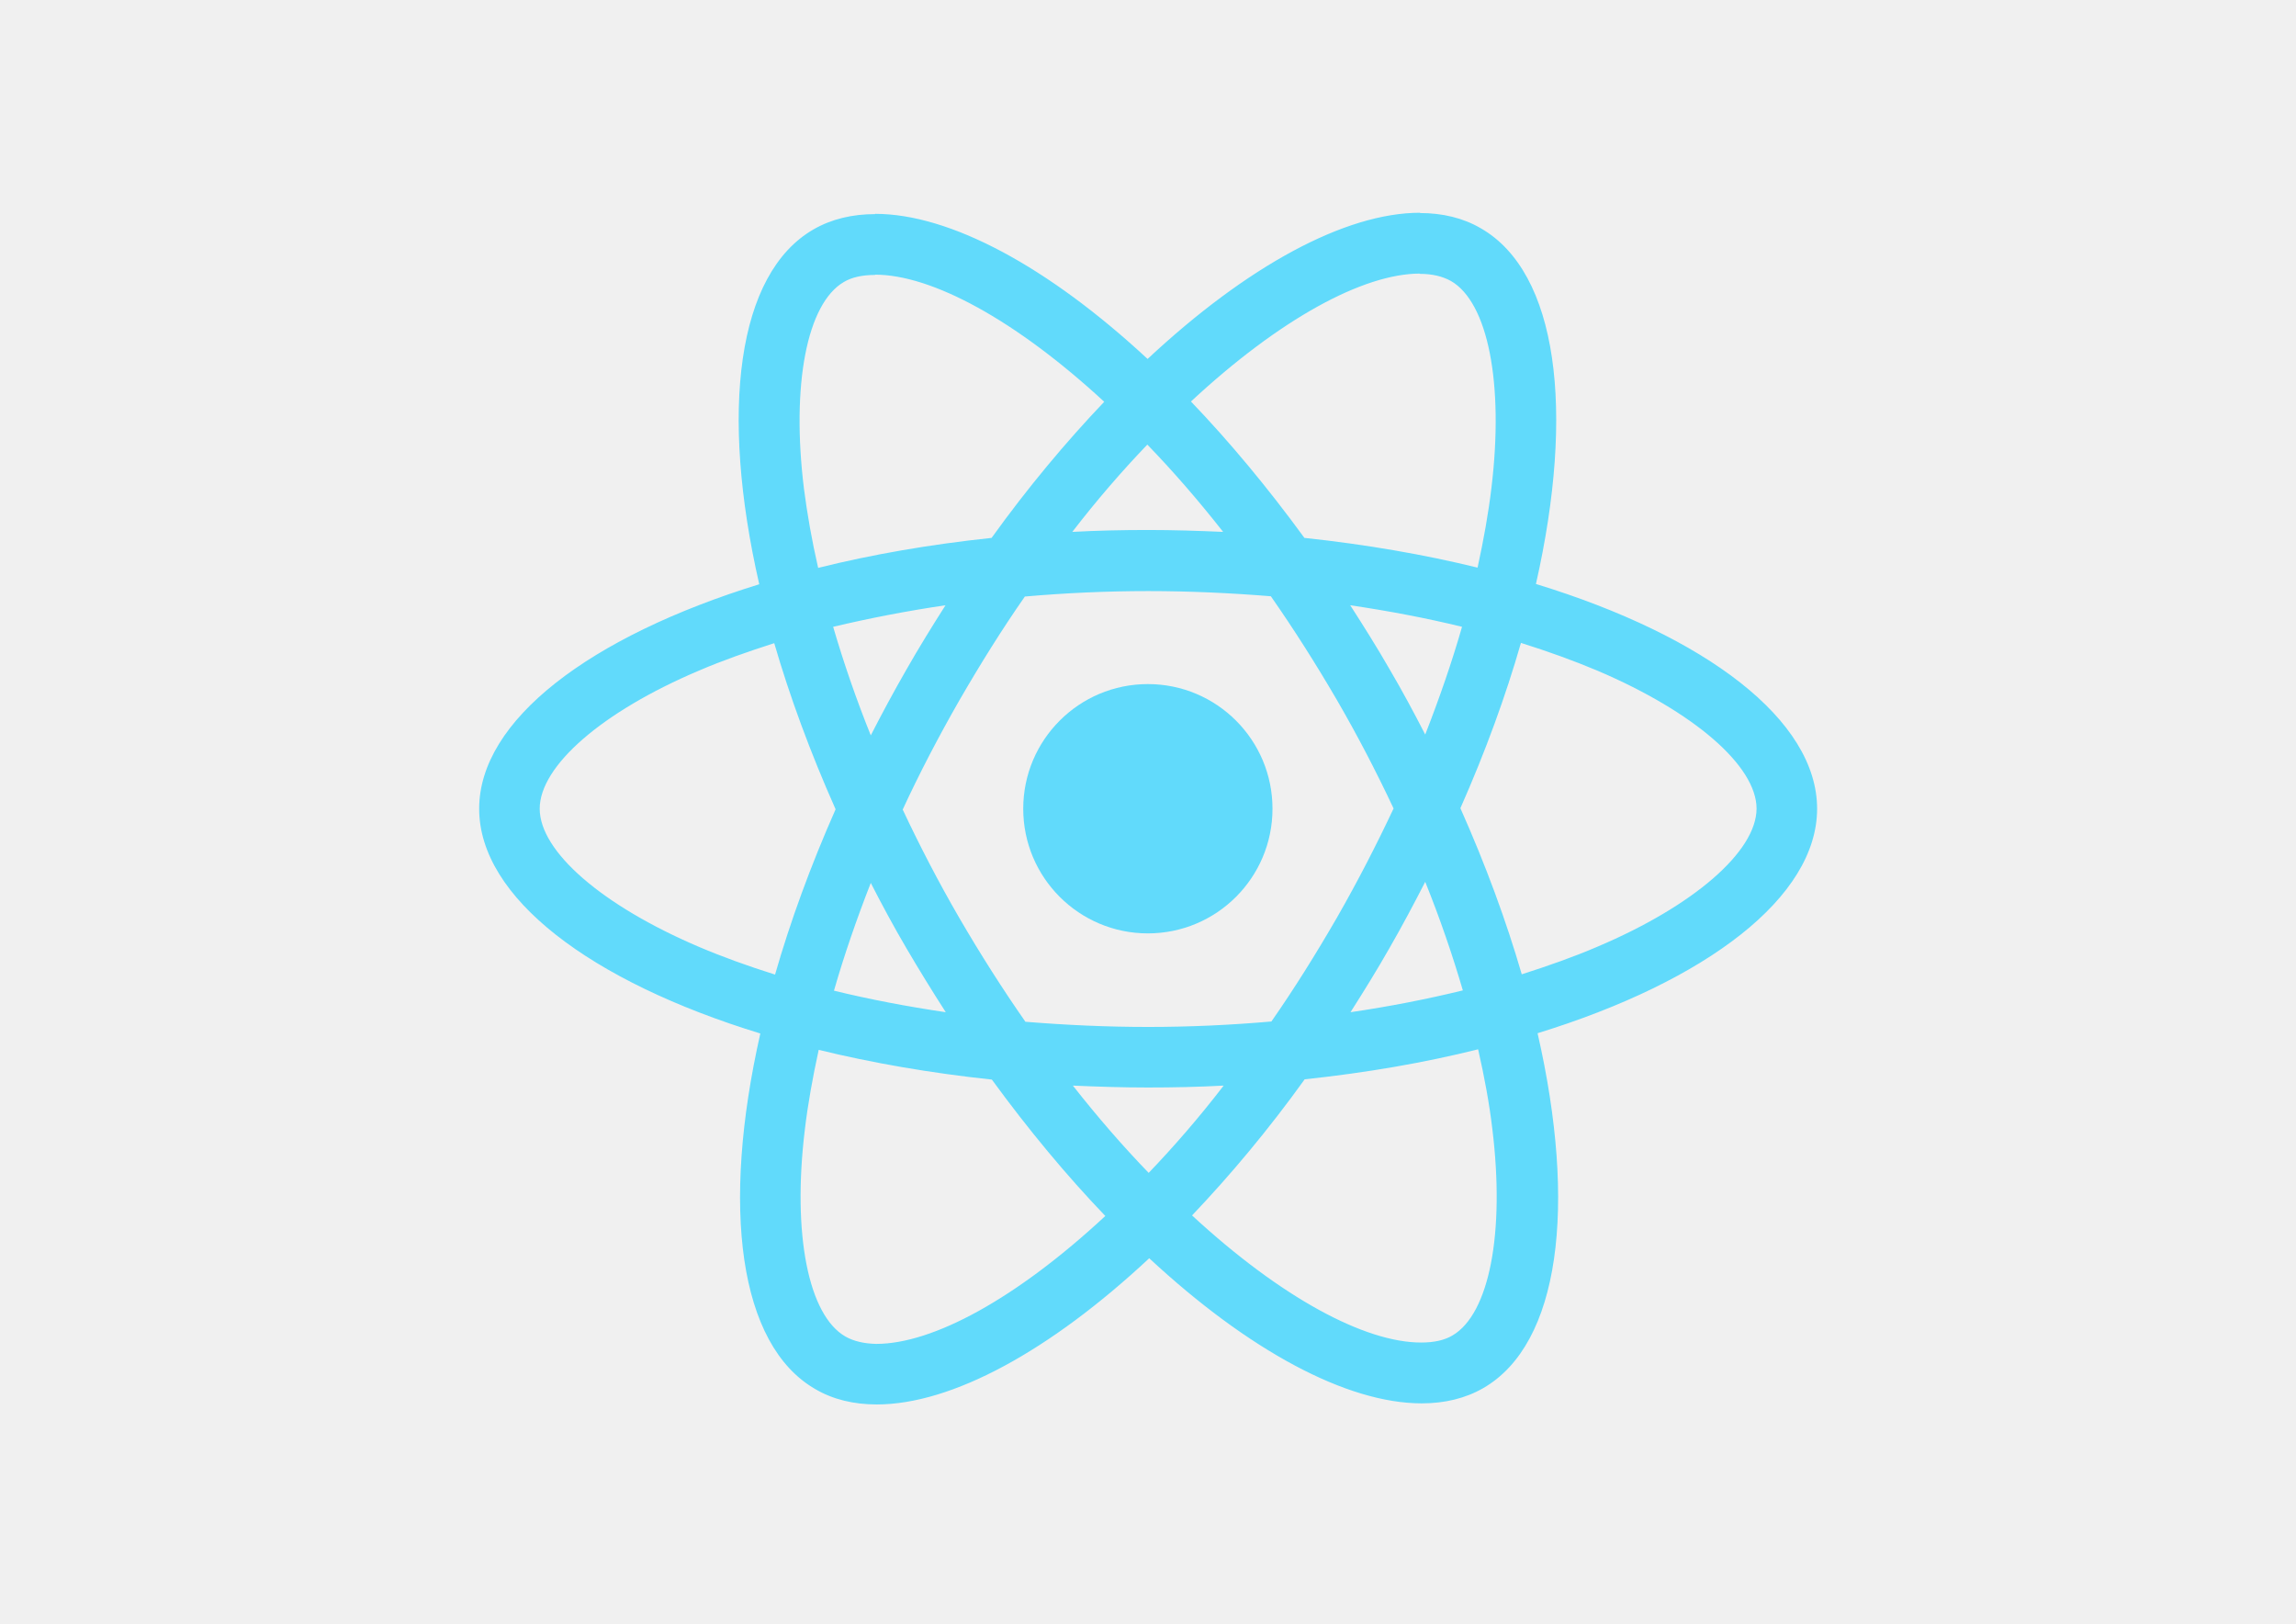
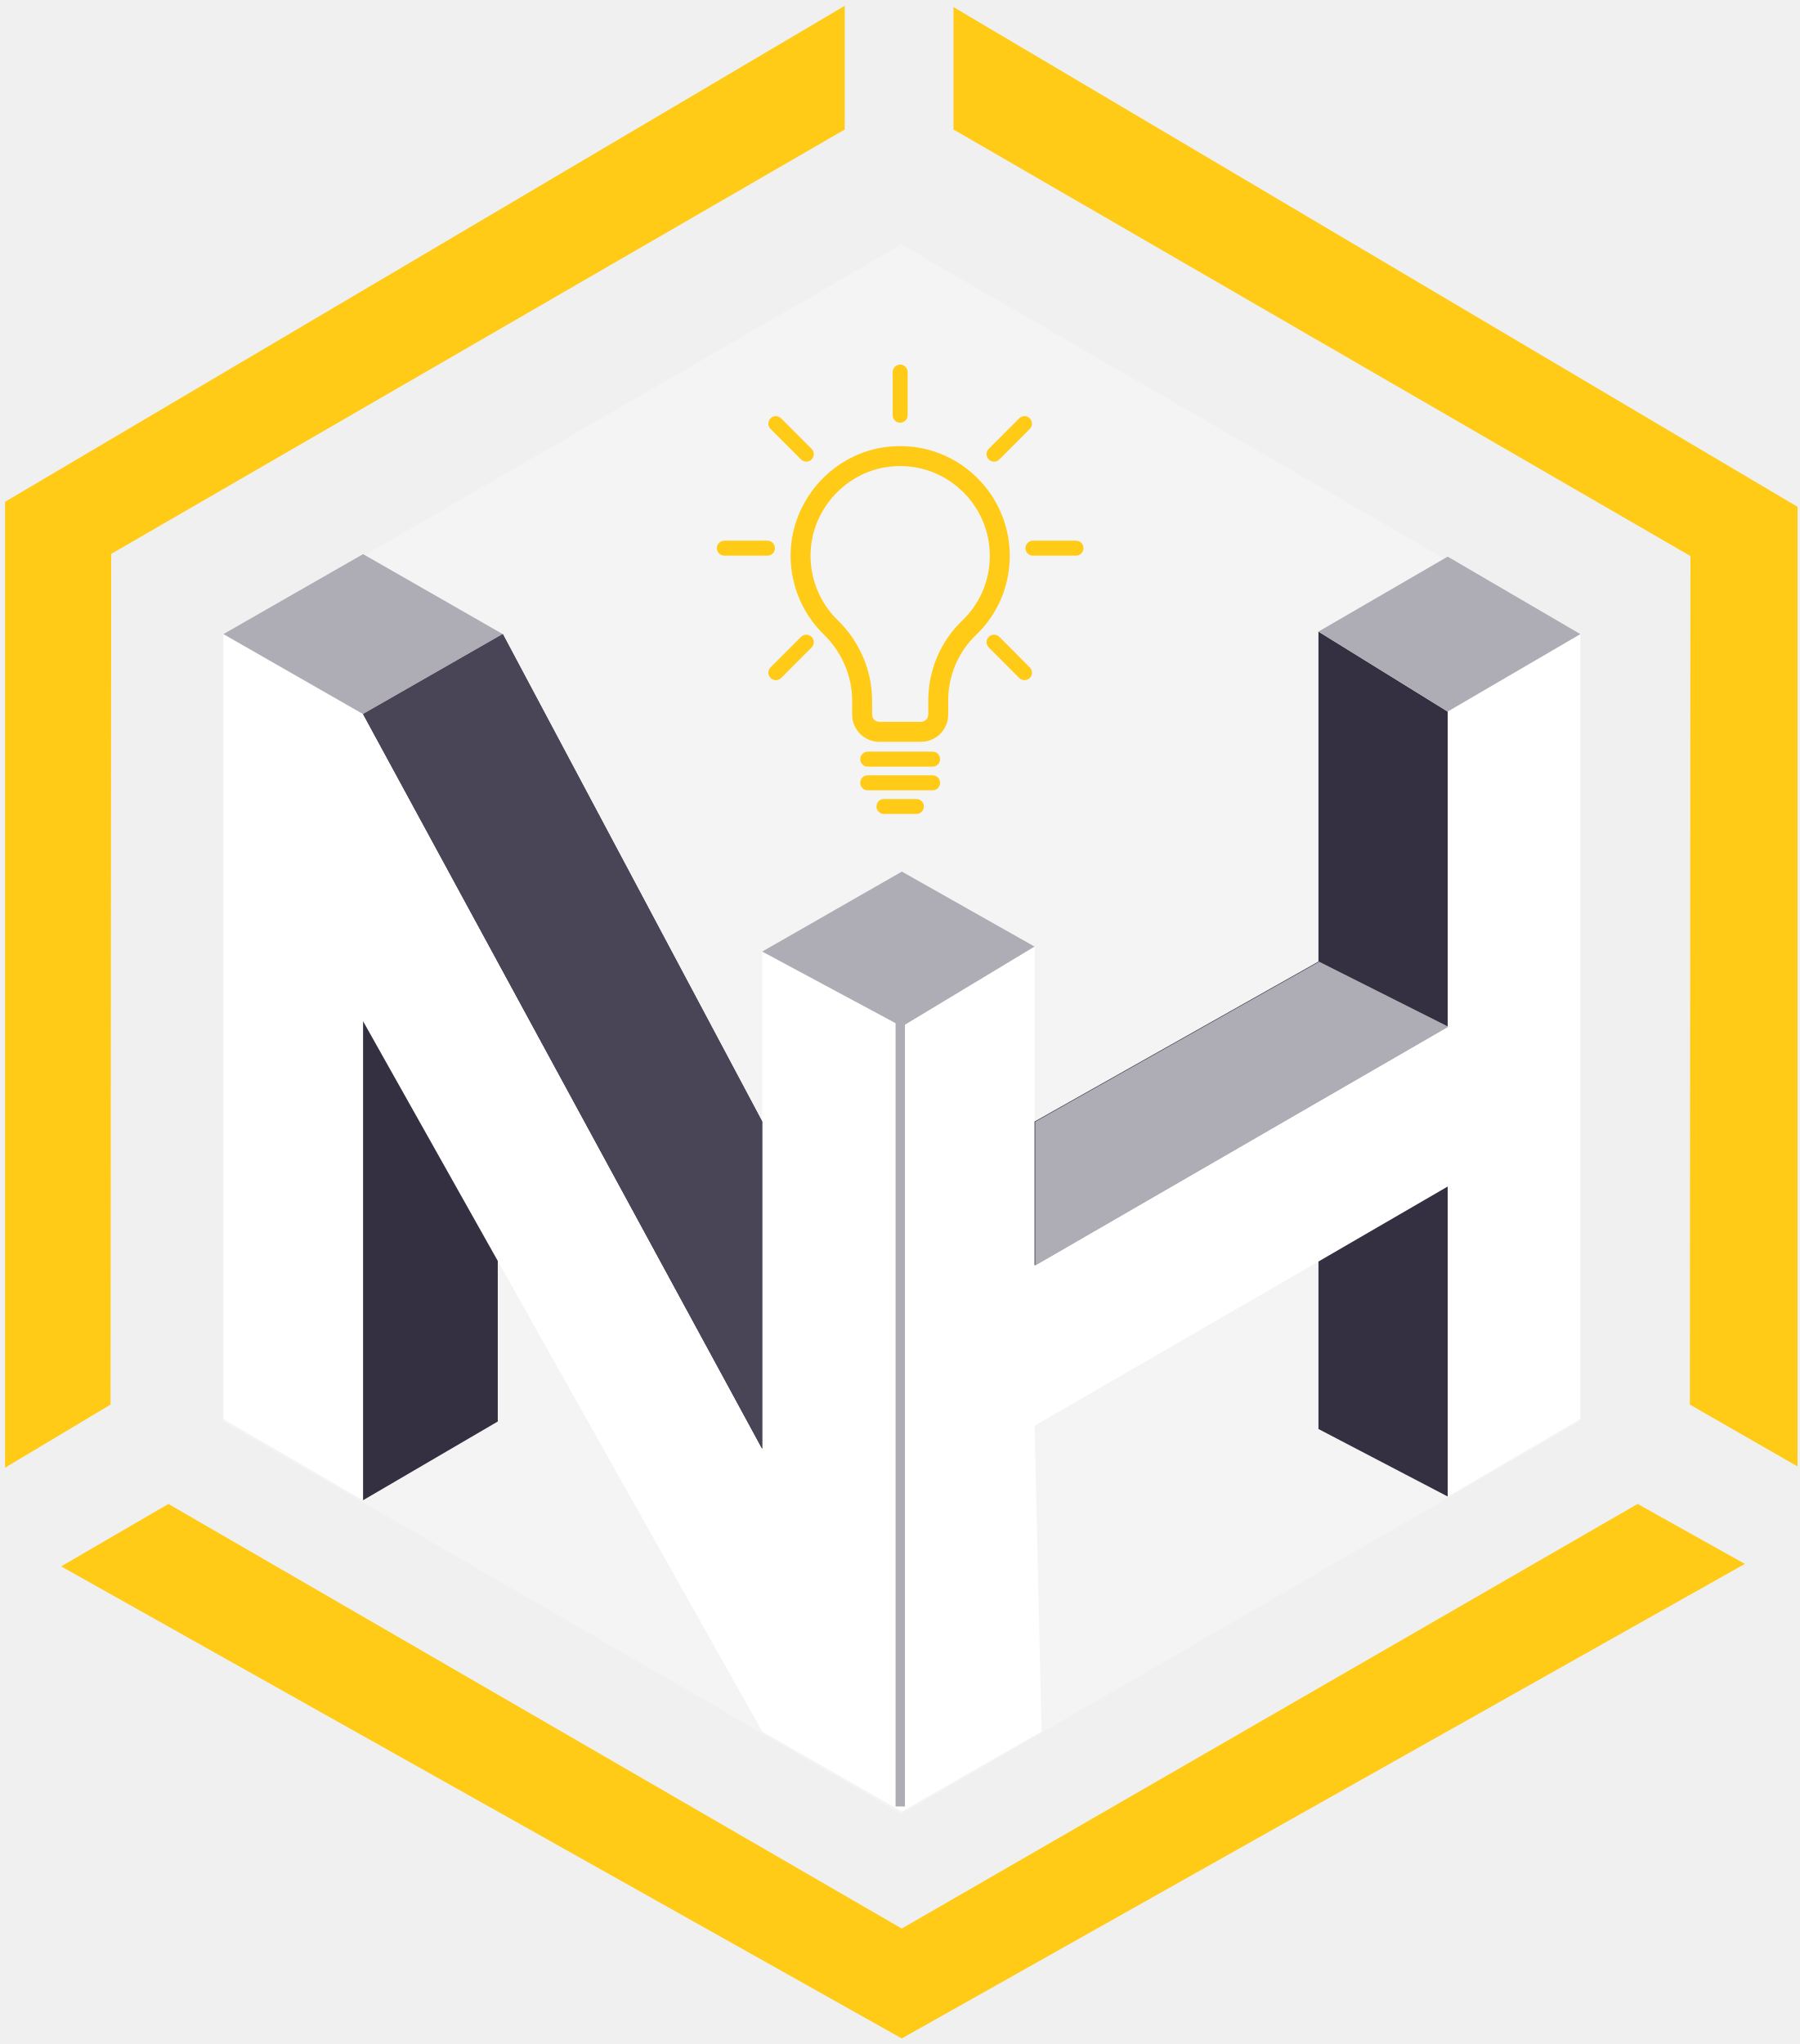
- <svg xmlns="http://www.w3.org/2000/svg" viewBox="0 0 841.9 595.3">
-   <g fill="#61DAFB">
-     <path d="M666.3 296.5c0-32.5-40.7-63.3-103.1-82.4 14.4-63.6 8-114.2-20.2-130.4-6.5-3.8-14.1-5.6-22.4-5.6v22.3c4.6 0 8.3.9 11.4 2.6 13.6 7.8 19.5 37.5 14.9 75.7-1.1 9.4-2.9 19.3-5.1 29.4-19.6-4.8-41-8.5-63.5-10.9-13.5-18.5-27.5-35.3-41.6-50 32.6-30.3 63.2-46.9 84-46.9V78c-27.5 0-63.5 19.6-99.9 53.6-36.4-33.8-72.4-53.2-99.9-53.2v22.3c20.7 0 51.4 16.5 84 46.6-14 14.7-28 31.4-41.3 49.9-22.6 2.4-44 6.1-63.6 11-2.3-10-4-19.7-5.2-29-4.7-38.2 1.1-67.9 14.6-75.8 3-1.8 6.9-2.6 11.5-2.6V78.5c-8.4 0-16 1.8-22.6 5.6-28.1 16.2-34.4 66.7-19.9 130.1-62.2 19.2-102.7 49.9-102.7 82.3 0 32.5 40.7 63.3 103.1 82.4-14.4 63.6-8 114.2 20.2 130.4 6.5 3.8 14.1 5.6 22.5 5.6 27.5 0 63.5-19.6 99.9-53.6 36.4 33.8 72.4 53.2 99.9 53.2 8.4 0 16-1.8 22.6-5.6 28.1-16.2 34.4-66.7 19.9-130.1 62-19.1 102.5-49.9 102.5-82.3zm-130.2-66.7c-3.7 12.9-8.3 26.2-13.5 39.5-4.1-8-8.4-16-13.1-24-4.6-8-9.5-15.8-14.4-23.4 14.2 2.1 27.9 4.7 41 7.9zm-45.8 106.5c-7.8 13.5-15.8 26.3-24.1 38.2-14.9 1.3-30 2-45.2 2-15.1 0-30.2-.7-45-1.9-8.3-11.9-16.4-24.6-24.2-38-7.6-13.1-14.5-26.4-20.8-39.8 6.2-13.4 13.2-26.8 20.7-39.9 7.8-13.5 15.8-26.3 24.1-38.2 14.9-1.3 30-2 45.2-2 15.1 0 30.2.7 45 1.9 8.3 11.9 16.4 24.6 24.2 38 7.6 13.1 14.5 26.4 20.8 39.8-6.3 13.4-13.2 26.8-20.7 39.9zm32.3-13c5.4 13.4 10 26.8 13.8 39.8-13.1 3.2-26.9 5.9-41.2 8 4.9-7.7 9.8-15.6 14.4-23.7 4.6-8 8.9-16.1 13-24.1zM421.2 430c-9.3-9.6-18.6-20.3-27.8-32 9 .4 18.2.7 27.5.7 9.4 0 18.7-.2 27.8-.7-9 11.7-18.3 22.4-27.5 32zm-74.4-58.9c-14.2-2.1-27.9-4.7-41-7.9 3.7-12.9 8.3-26.2 13.5-39.5 4.1 8 8.4 16 13.1 24 4.7 8 9.5 15.8 14.4 23.4zM420.7 163c9.3 9.6 18.6 20.3 27.8 32-9-.4-18.2-.7-27.5-.7-9.4 0-18.7.2-27.8.7 9-11.7 18.3-22.4 27.5-32zm-74 58.9c-4.9 7.7-9.8 15.6-14.4 23.7-4.6 8-8.9 16-13 24-5.4-13.4-10-26.8-13.8-39.8 13.1-3.1 26.9-5.8 41.2-7.9zm-90.5 125.2c-35.4-15.1-58.3-34.9-58.3-50.6 0-15.7 22.9-35.6 58.3-50.6 8.6-3.7 18-7 27.7-10.1 5.7 19.6 13.2 40 22.5 60.9-9.2 20.8-16.6 41.1-22.2 60.6-9.9-3.1-19.3-6.5-28-10.2zM310 490c-13.6-7.8-19.5-37.5-14.9-75.7 1.1-9.4 2.9-19.3 5.1-29.4 19.6 4.8 41 8.5 63.5 10.9 13.5 18.5 27.5 35.3 41.6 50-32.6 30.3-63.2 46.9-84 46.9-4.5-.1-8.3-1-11.3-2.7zm237.2-76.2c4.7 38.2-1.1 67.9-14.6 75.8-3 1.8-6.9 2.6-11.5 2.6-20.7 0-51.4-16.5-84-46.6 14-14.7 28-31.4 41.3-49.9 22.6-2.4 44-6.1 63.6-11 2.3 10.1 4.1 19.8 5.2 29.1zm38.5-66.7c-8.6 3.7-18 7-27.7 10.1-5.7-19.6-13.2-40-22.5-60.9 9.2-20.8 16.6-41.1 22.2-60.6 9.9 3.1 19.3 6.5 28.1 10.2 35.4 15.1 58.3 34.9 58.3 50.6-.1 15.7-23 35.6-58.4 50.6zM320.8 78.4z" />
-     <circle cx="420.9" cy="296.5" r="45.7" />
-     <path d="M520.5 78.1z" />
+ <svg xmlns="http://www.w3.org/2000/svg" width="192" height="218" viewBox="0 0 192 218" fill="none">
+   <g clip-path="url(#clip0)">
+     <path d="M96.156 26.076L168.48 67.923V151.617L96.156 193.464L23.832 151.617V67.923L96.156 26.076Z" fill="white" fill-opacity="0.25" />
+     <path d="M96.207 193.201L111.108 184.669L110.362 152.055L140.645 134.547L154.43 126.548V159.608L168.585 151.343V67.628L154.43 75.892V109.485L110.362 134.955V119.616V100.954L96.207 109.485V193.201Z" fill="white" />
+     <path d="M96.207 109.485L81.306 101.487V119.616V154.525L38.731 76.159L23.829 67.628V151.343L38.731 160.006V108.918L53.1 134.484L81.306 184.669L96.207 193.201V109.485Z" fill="white" />
+     <path d="M96.207 109.485L110.362 100.954L96.207 92.956L81.306 101.487L96.207 109.485Z" fill="white" />
+     <path d="M154.43 109.485V75.892L140.645 67.361V102.553L154.43 109.485Z" fill="white" />
+     <path d="M110.362 134.955L154.43 109.485L140.645 102.553L110.362 119.616V134.955Z" fill="white" />
+     <path d="M154.43 75.892L168.585 67.628L154.43 59.363L140.645 67.361L154.43 75.892Z" fill="white" />
+     <path d="M154.43 159.608V126.548L140.645 134.547V152.409L154.43 159.608Z" fill="white" />
+     <path d="M53.632 67.628L38.731 76.159L81.306 154.525V119.616L53.632 67.628Z" fill="white" />
+     <path d="M23.829 67.628L38.731 76.159L53.632 67.628L38.731 59.096L23.829 67.628Z" fill="white" />
+     <path d="M38.731 108.918V160.006L53.1 151.609V134.484L38.731 108.918Z" fill="white" />
+     <path d="M174.692 160.401L96.195 205.686L17.964 160.401L6.522 167.06L96.195 217.407L186.134 166.794L174.692 160.401Z" fill="#FFCB17" />
+     <path d="M101.715 13.812L180.327 59.305L180.267 149.807L191.749 156.4L191.749 54.051L101.715 0.754L101.715 13.812Z" fill="#FFCB17" />
+     <path d="M11.791 149.807L11.864 59.074L90.112 13.812L90.112 0.62L0.539 53.518L0.539 156.533L11.791 149.807Z" fill="#FFCB17" />
+     <path d="M154.43 109.485V75.892L140.645 67.361V102.553L154.43 109.485Z" fill="#343041" />
+     <path d="M110.362 134.955L154.43 109.485L140.645 102.553L110.362 119.616V134.955Z" fill="#343041" />
+     <path d="M154.43 159.608V126.548L140.645 134.547V152.409L154.43 159.608Z" fill="#343041" />
+     <path d="M53.632 67.628L38.731 76.159L81.306 154.525V119.616L53.632 67.628Z" fill="#343041" />
+     <path d="M38.731 108.918V160.006L53.1 151.609V134.484L38.731 108.918Z" fill="#343041" />
+     <path d="M101.148 76.219V74.716C101.148 72.074 102.22 69.537 104.089 67.754C106.427 65.523 107.714 62.514 107.714 59.282C107.714 52.828 102.471 47.577 96.026 47.577C95.586 47.577 95.139 47.602 94.698 47.651C89.114 48.269 84.668 52.983 84.356 58.616C84.167 62.013 85.454 65.317 87.887 67.68C89.804 69.542 90.903 72.106 90.903 74.714V76.218C90.903 77.815 92.2 79.114 93.795 79.114H98.256C99.851 79.115 101.148 77.816 101.148 76.219V76.219ZM99.021 76.219C99.021 76.641 98.677 76.984 98.256 76.984H93.796C93.374 76.984 93.031 76.64 93.031 76.219V74.715C93.031 71.534 91.696 68.413 89.369 66.152C87.379 64.219 86.326 61.516 86.48 58.735C86.736 54.129 90.369 50.274 94.933 49.769C95.296 49.728 95.665 49.708 96.027 49.708C101.299 49.708 105.588 54.002 105.588 59.282C105.588 61.926 104.535 64.387 102.623 66.212C100.335 68.395 99.022 71.494 99.022 74.716V76.219H99.021Z" fill="#FFCB17" />
+     <path d="M99.487 80.167H92.564C92.123 80.167 91.766 80.524 91.766 80.966C91.766 81.407 92.123 81.765 92.564 81.765H99.488C99.929 81.765 100.286 81.407 100.286 80.966C100.286 80.524 99.928 80.167 99.487 80.167Z" fill="#FFCB17" />
+     <path d="M100.285 83.49C100.285 83.048 99.928 82.691 99.487 82.691H92.564C92.123 82.691 91.766 83.048 91.766 83.49C91.766 83.931 92.123 84.289 92.564 84.289H99.488C99.928 84.289 100.285 83.931 100.285 83.49Z" fill="#FFCB17" />
+     <path d="M77.269 59.262H81.866C82.307 59.262 82.664 58.905 82.664 58.464C82.664 58.022 82.307 57.665 81.866 57.665H77.269C76.828 57.665 76.472 58.022 76.472 58.464C76.472 58.905 76.828 59.262 77.269 59.262Z" fill="#FFCB17" />
+     <path d="M115.58 58.464C115.58 58.022 115.223 57.665 114.782 57.665H110.185C109.744 57.665 109.387 58.022 109.387 58.464C109.387 58.905 109.744 59.262 110.185 59.262H114.782C115.223 59.262 115.58 58.905 115.58 58.464Z" fill="#FFCB17" />
+     <path d="M95.228 39.682V44.285C95.228 44.727 95.584 45.084 96.025 45.084C96.466 45.084 96.823 44.727 96.823 44.285V39.682C96.823 39.241 96.466 38.883 96.025 38.883C95.584 38.883 95.228 39.241 95.228 39.682Z" fill="#FFCB17" />
+     <path d="M108.724 44.619L105.474 47.873C105.163 48.184 105.163 48.691 105.474 49.002C105.63 49.158 105.834 49.236 106.039 49.236C106.243 49.236 106.447 49.158 106.603 49.002L109.853 45.748C110.164 45.437 110.164 44.93 109.853 44.619C109.541 44.306 109.036 44.306 108.724 44.619V44.619Z" fill="#FFCB17" />
+     <path d="M86.577 67.925C86.265 67.613 85.76 67.613 85.449 67.925L82.199 71.179C81.887 71.491 81.887 71.996 82.199 72.309C82.355 72.465 82.559 72.542 82.763 72.542C82.967 72.542 83.172 72.465 83.327 72.309L86.577 69.054C86.888 68.743 86.888 68.237 86.577 67.925Z" fill="#FFCB17" />
+     <path d="M85.449 49.002C85.605 49.158 85.809 49.236 86.013 49.236C86.217 49.236 86.422 49.158 86.577 49.002C86.889 48.691 86.889 48.184 86.577 47.873L83.327 44.619C83.016 44.306 82.511 44.306 82.199 44.619C81.888 44.93 81.888 45.437 82.199 45.748L85.449 49.002Z" fill="#FFCB17" />
+     <path d="M108.724 72.309C108.88 72.465 109.084 72.542 109.289 72.542C109.493 72.542 109.697 72.465 109.853 72.309C110.164 71.996 110.164 71.491 109.853 71.179L106.603 67.925C106.291 67.613 105.786 67.613 105.475 67.925C105.163 68.237 105.163 68.743 105.475 69.054L108.724 72.309Z" fill="#FFCB17" />
+     <path d="M98.554 86.014C98.554 85.572 98.197 85.215 97.756 85.215H94.295C93.854 85.215 93.497 85.572 93.497 86.014C93.497 86.455 93.854 86.812 94.295 86.812H97.756C98.197 86.812 98.554 86.455 98.554 86.014Z" fill="#FFCB17" />
+     <path d="M96.207 109.485L110.362 100.954L96.207 92.956L81.306 101.487L96.207 109.485Z" fill="#AEACB4" />
+     <path d="M154.43 75.892L168.585 67.628L154.43 59.363L140.645 67.361L154.43 75.892Z" fill="#AEACB4" />
+     <path d="M23.829 67.628L38.731 76.159L53.632 67.628L38.731 59.096L23.829 67.628Z" fill="#AEACB4" />
+     <path d="M110.432 134.977L154.5 109.507L140.715 102.575L110.432 119.638V134.977Z" fill="#AEACB4" />
+     <path d="M53.632 67.627L38.731 76.159L81.306 154.525V119.616L53.632 67.627Z" fill="#4A4457" />
+     <path d="M96.035 108.862V192.668" stroke="#AEACB4" />
  </g>
+   <defs>
+     <clipPath id="clip0">
+       <rect width="192" height="218" fill="white" />
+     </clipPath>
+   </defs>
</svg>
